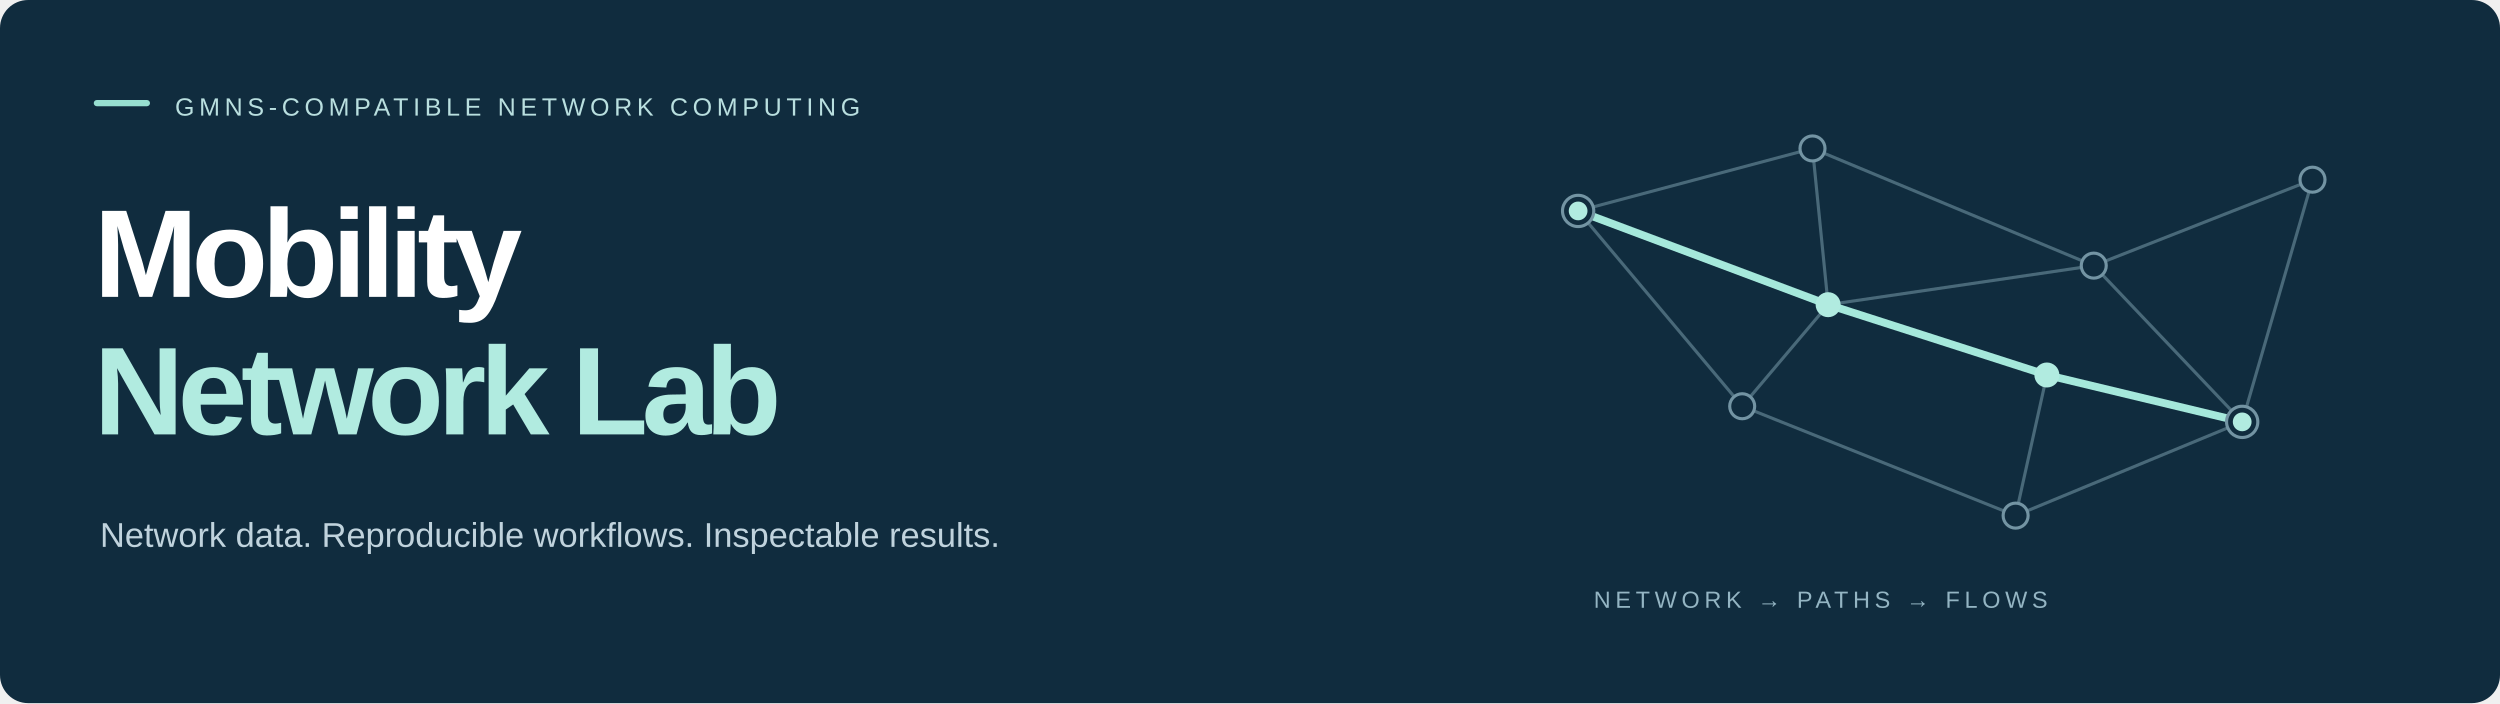
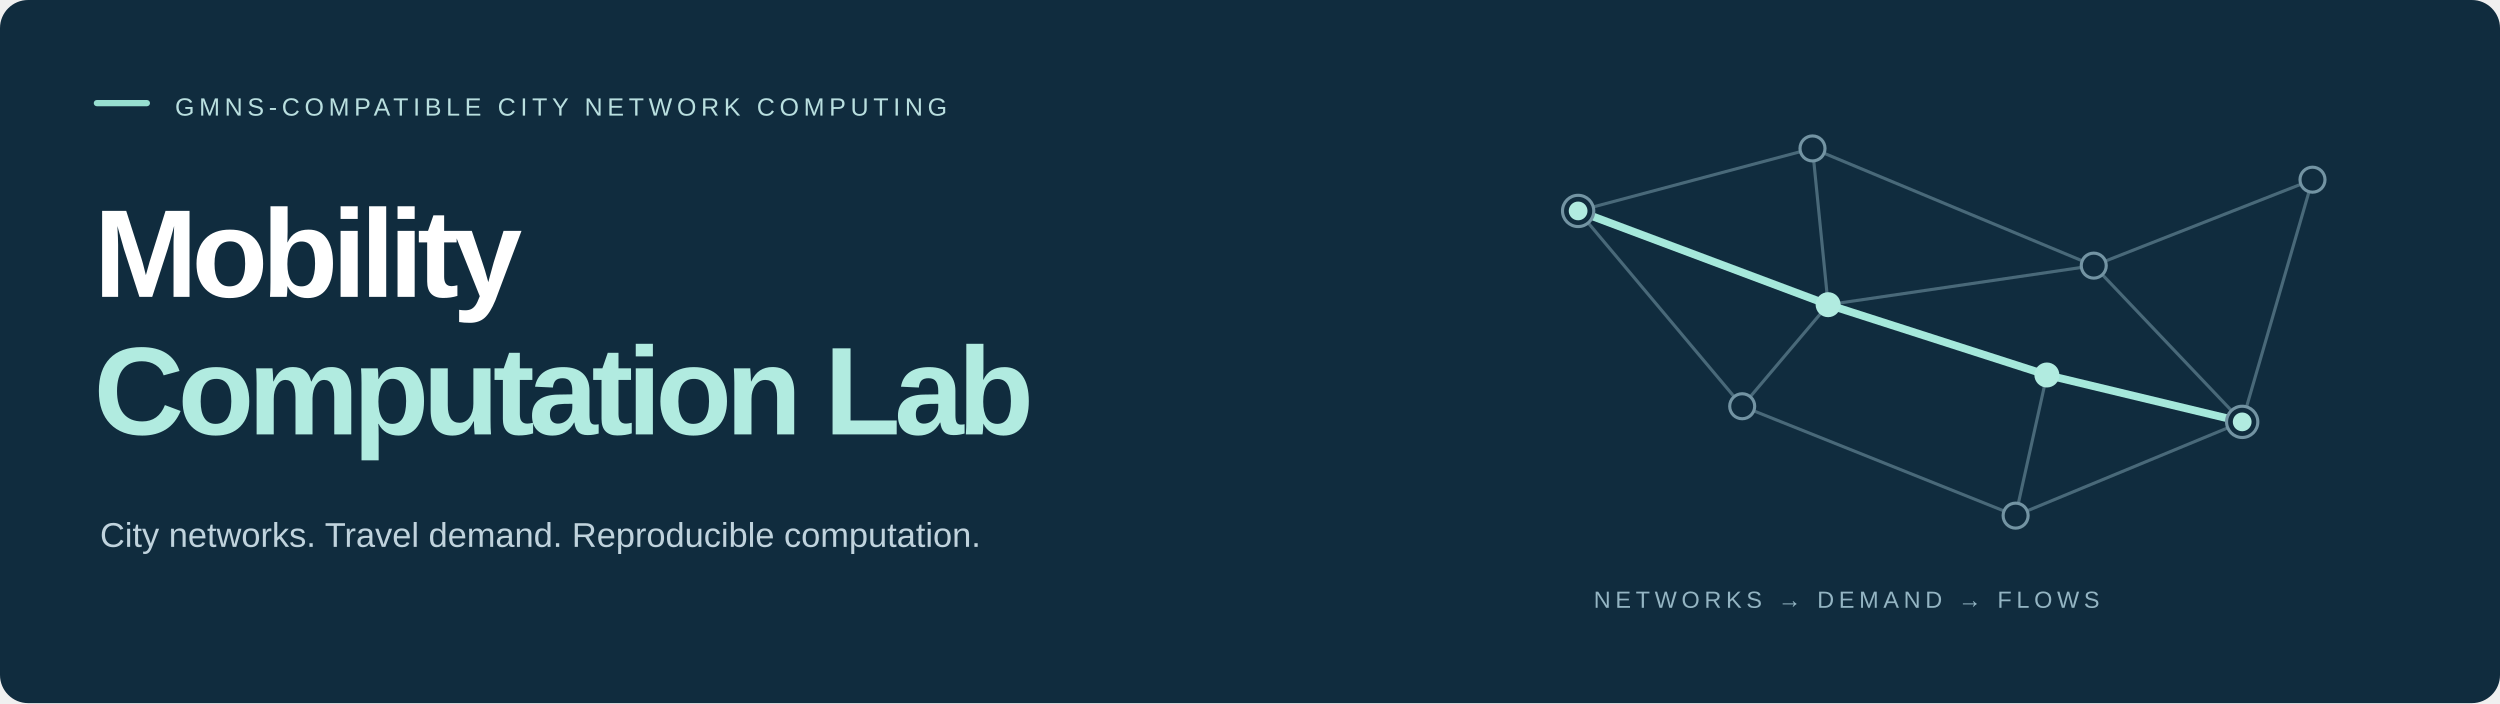
<svg xmlns="http://www.w3.org/2000/svg" width="1600" height="450" viewBox="0 0 1600 450">
  <rect width="1600" height="450" rx="18" fill="#102c3e" />
  <rect x="60" y="64" width="36" height="4" rx="2" fill="#97dfd0" />
-   <text x="112" y="74" font-family="Arial,sans-serif" font-size="16" letter-spacing="3" fill="#b9dfdf">GMNS-COMPATIBLE NETWORK COMPUTING</text>
+   <text x="112" y="74" font-family="Arial,sans-serif" font-size="16" letter-spacing="3" fill="#b9dfdf">GMNS-COMPATIBLE CITY NETWORK COMPUTING</text>
  <text x="60" y="190" font-family="Arial,sans-serif" font-size="80" font-weight="700" letter-spacing="-4" fill="#ffffff">Mobility</text>
-   <text x="60" y="278" font-family="Arial,sans-serif" font-size="80" font-weight="700" letter-spacing="-4" fill="#b1ebe0">Network Lab</text>
-   <text x="64" y="350" font-family="Arial,sans-serif" font-size="22" fill="#c0d3dd">Network data. Reproducible workflows. Inspectable results.</text>
+   <text x="60" y="278" font-family="Arial,sans-serif" font-size="80" font-weight="700" letter-spacing="-4" fill="#b1ebe0">Computation Lab</text>
+   <text x="64" y="350" font-family="Arial,sans-serif" font-size="22" fill="#c0d3dd">City networks. Travel demand. Reproducible computation.</text>
  <g stroke="#496979" fill="none" stroke-width="2">
    <path d="M1010 135 L1160 95 L1340 170 L1480 115" />
    <path d="M1010 135 L1115 260 L1290 330 L1435 270 L1480 115" />
    <path d="M1160 95 L1170 195 L1340 170 L1435 270" />
    <path d="M1115 260 L1170 195 L1310 240 L1290 330" />
    <path d="M1310 240 L1435 270" />
  </g>
  <g stroke="#a5e8db" fill="none" stroke-width="5">
    <path d="M1010 135 L1170 195 L1310 240 L1435 270" />
  </g>
  <g fill="#102c3e" stroke="#7394a3" stroke-width="2">
    <circle cx="1010" cy="135" r="10" />
    <circle cx="1160" cy="95" r="8" />
    <circle cx="1340" cy="170" r="8" />
    <circle cx="1480" cy="115" r="8" />
    <circle cx="1115" cy="260" r="8" />
    <circle cx="1290" cy="330" r="8" />
    <circle cx="1435" cy="270" r="10" />
  </g>
  <g fill="#b1ebe0">
    <circle cx="1170" cy="195" r="8" />
    <circle cx="1310" cy="240" r="8" />
    <circle cx="1010" cy="135" r="6" />
    <circle cx="1435" cy="270" r="6" />
  </g>
-   <text x="1020" y="389" font-family="Arial,sans-serif" font-size="15" letter-spacing="3" fill="#94b5c3">NETWORK  →  PATHS  →  FLOWS</text>
+   <text x="1020" y="389" font-family="Arial,sans-serif" font-size="15" letter-spacing="3" fill="#94b5c3">NETWORKS  →  DEMAND  →  FLOWS</text>
</svg>
